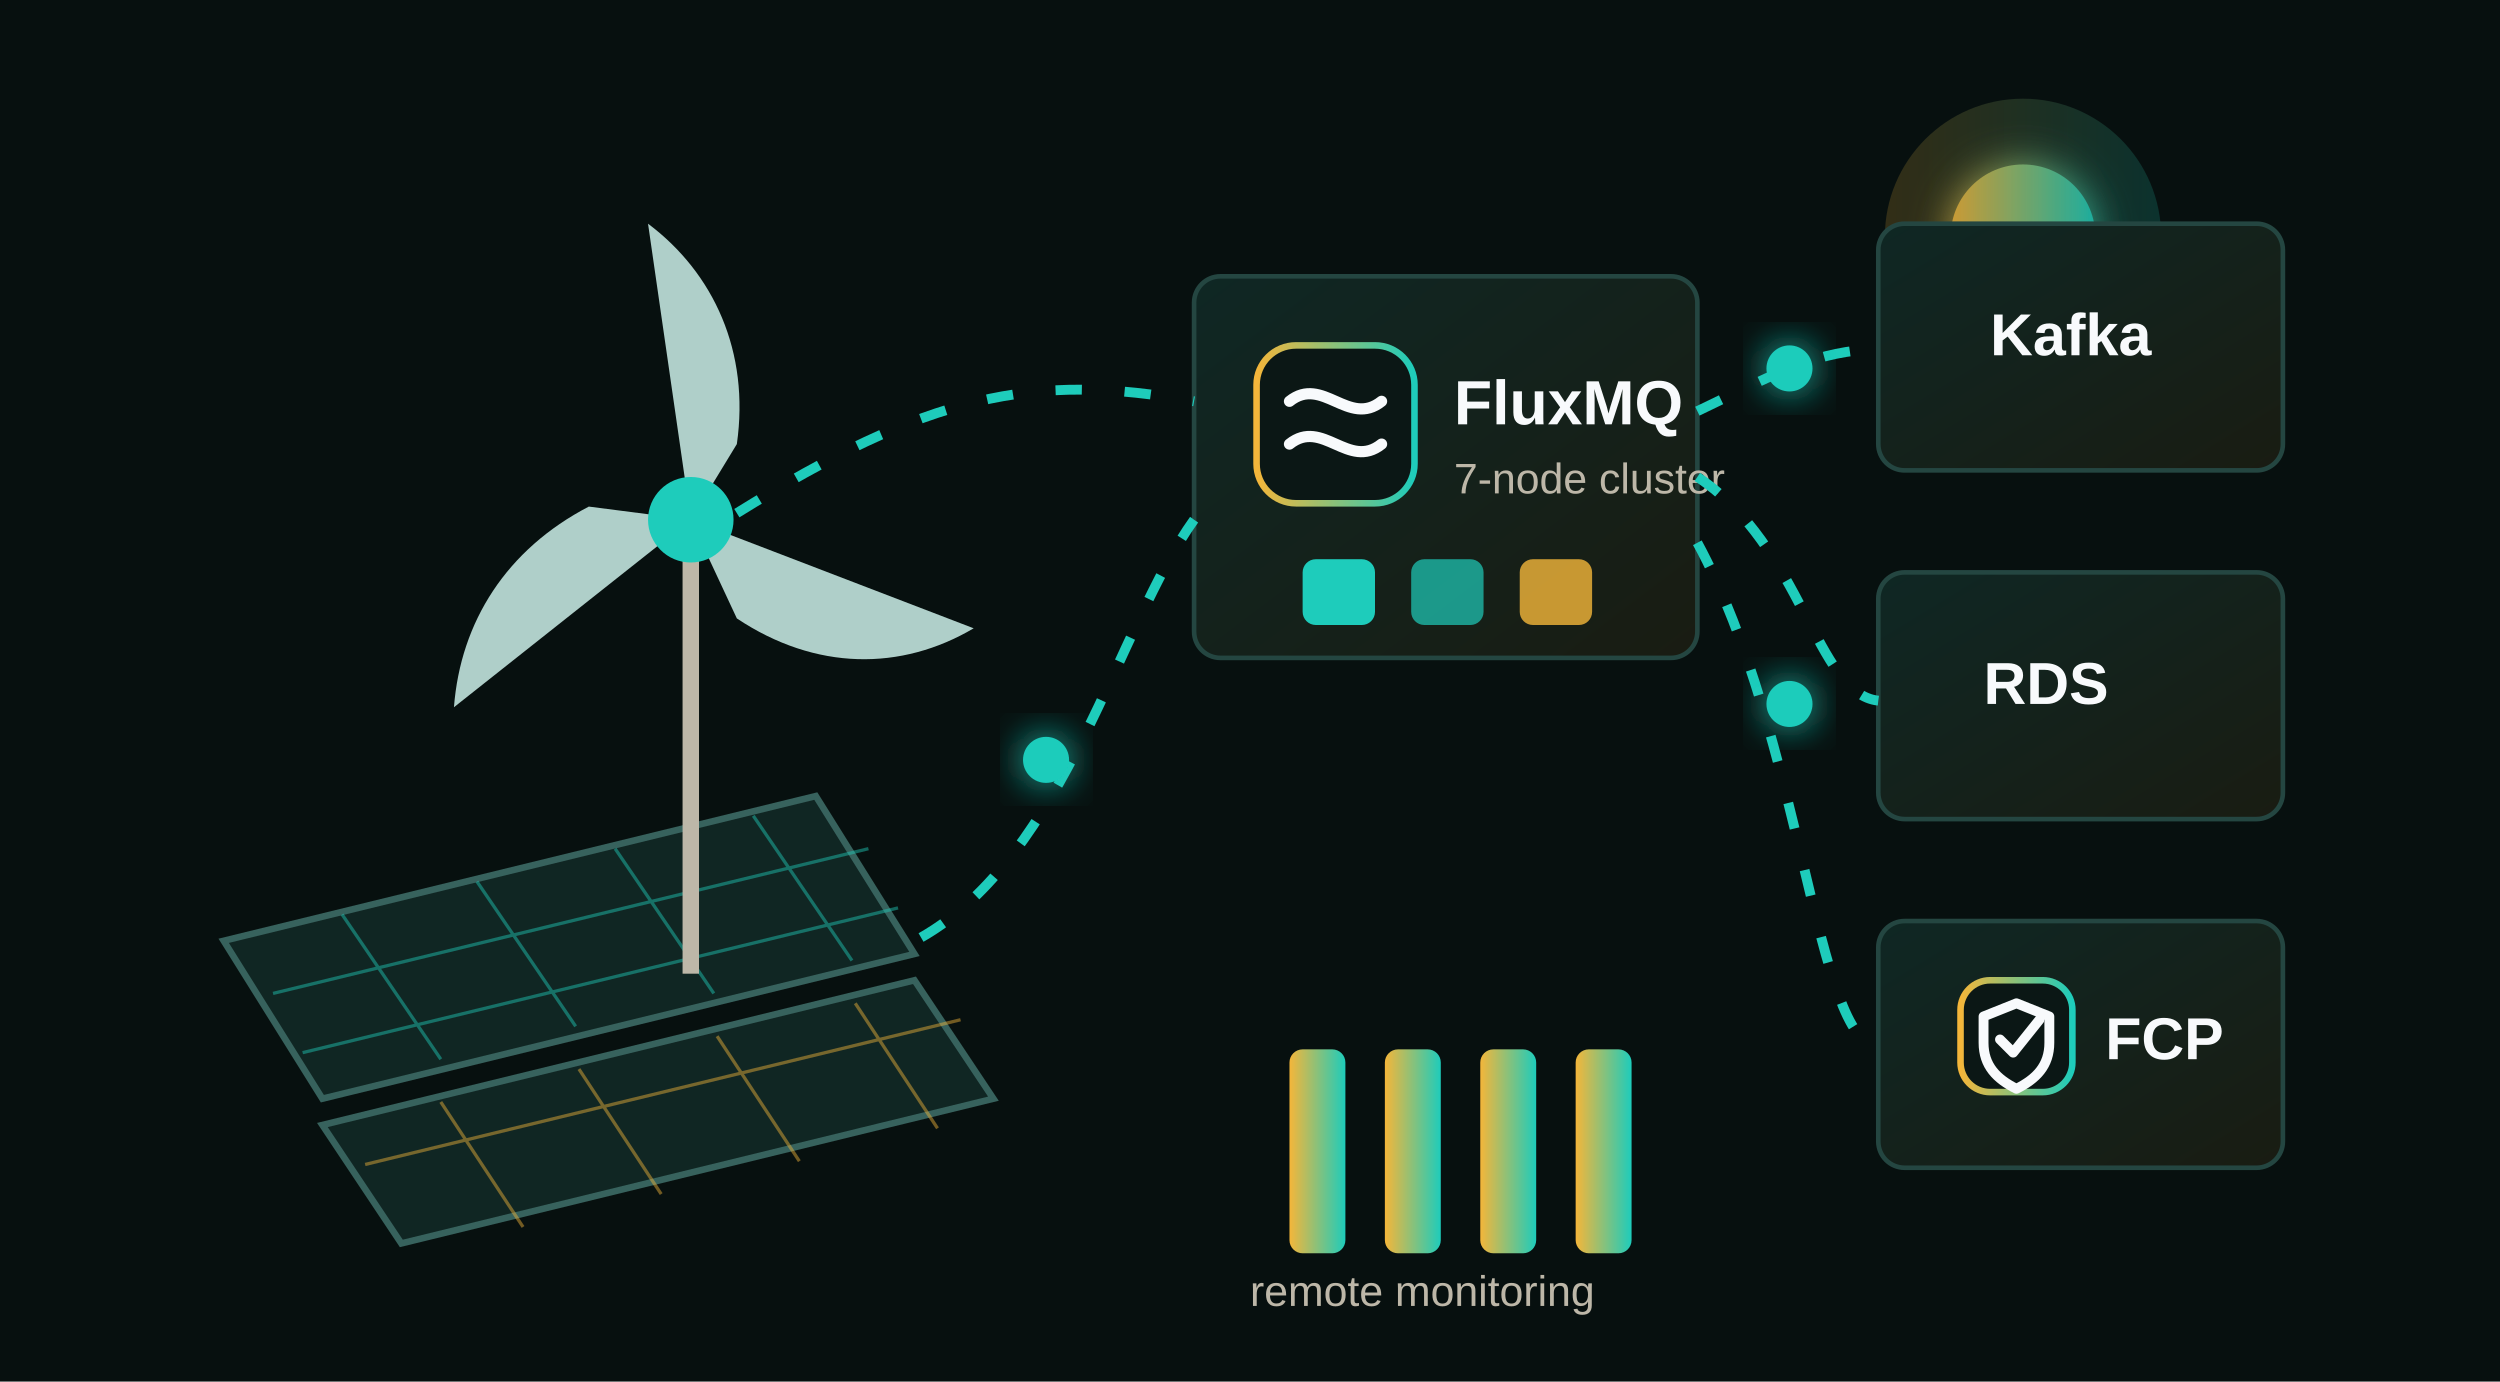
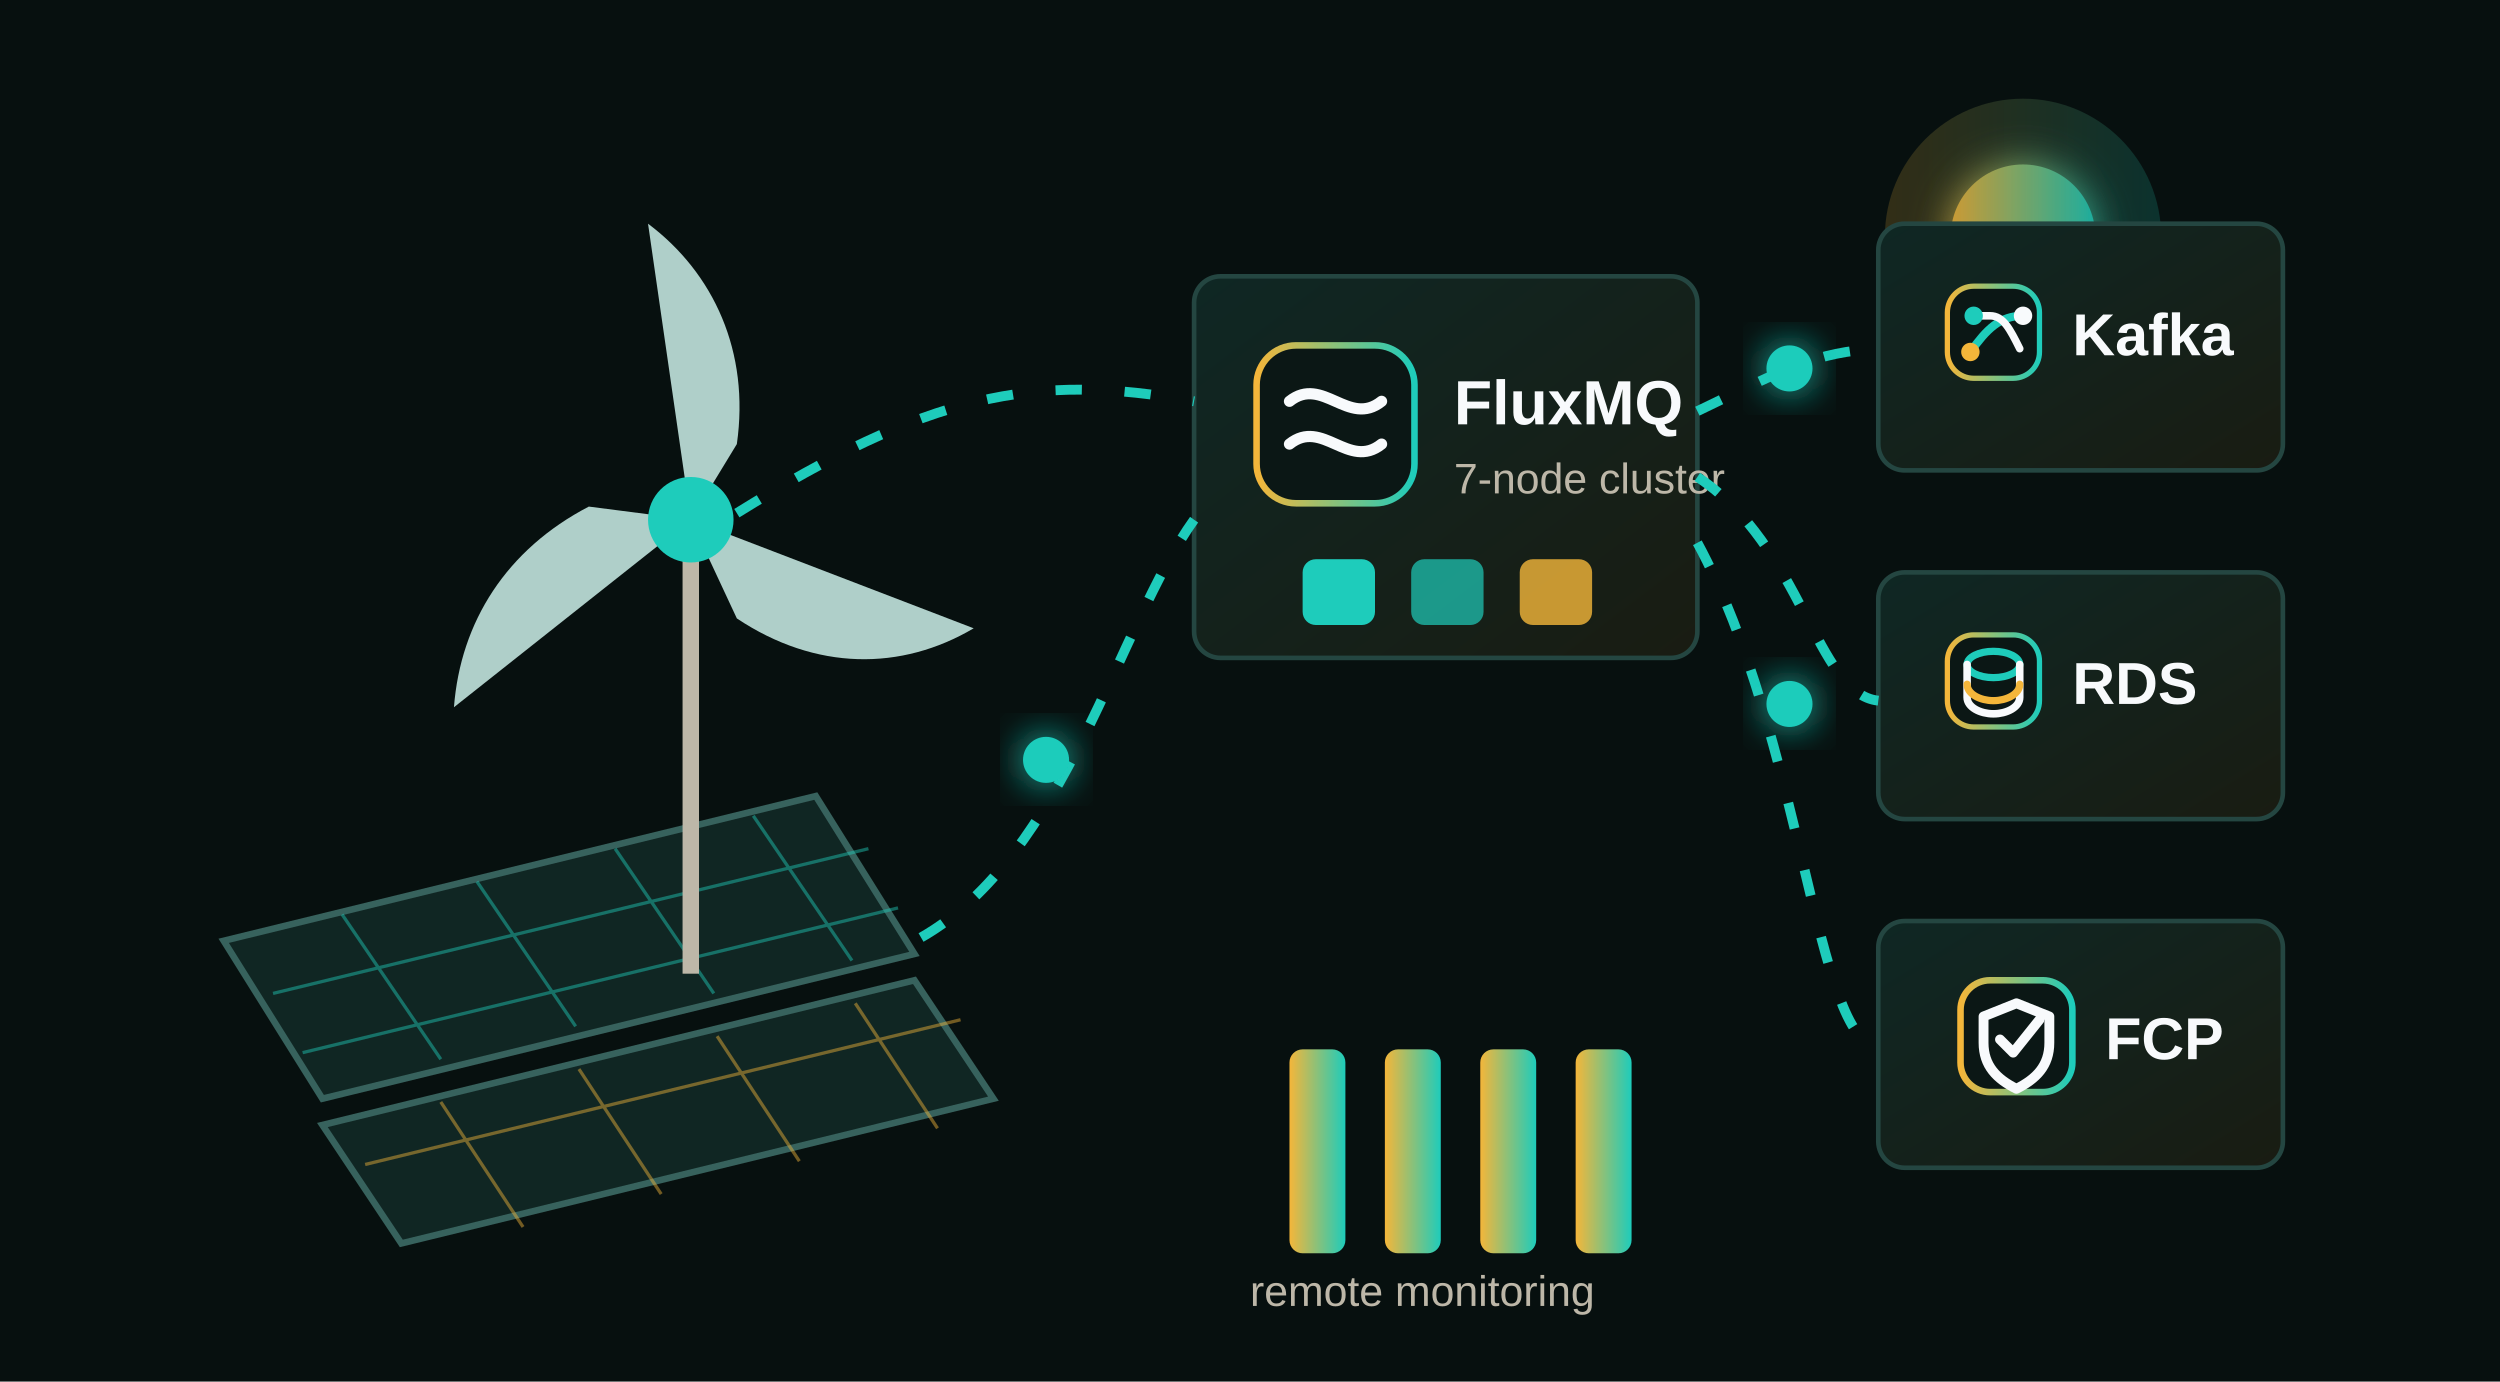
<svg xmlns="http://www.w3.org/2000/svg" viewBox="0 0 760 420" role="img" aria-labelledby="title desc">
  <defs>
    <linearGradient id="sun" x1="0" x2="1">
      <stop offset="0" stop-color="#f4b63a" />
      <stop offset="1" stop-color="#1eccbb" />
    </linearGradient>
    <linearGradient id="panel" x1="0" x2="1" y1="0" y2="1">
      <stop offset="0" stop-color="#0f2724" />
      <stop offset="1" stop-color="#191c12" />
    </linearGradient>
    <filter id="glow" x="-50%" y="-50%" width="200%" height="200%">
      <feGaussianBlur stdDeviation="6" result="blur" />
      <feMerge>
        <feMergeNode in="blur" />
        <feMergeNode in="SourceGraphic" />
      </feMerge>
    </filter>
    <style>
      .bg{fill:#07100f}
      .card{fill:url(#panel);stroke:#244641;stroke-width:1.4}
      .wire{fill:none;stroke:#1eccbb;stroke-width:3;stroke-dasharray:8 13;animation:flow 3.4s linear infinite}
      .wire2{animation-delay:.7s}
      .label{font:600 18px Arial,sans-serif;fill:#f8fafc}
      .small{font:500 13px Arial,sans-serif;fill:#bdb7a8}
      .node{fill:#1eccbb;filter:url(#glow);animation:pulse 2.5s ease-in-out infinite}
      .node2{animation-delay:.8s}
      .blade{fill:#d9fff8;opacity:.8;animation:spin 5s linear infinite;transform-origin:210px 158px}
      .bar{fill:url(#sun);animation:rise 3s ease-in-out infinite alternate}
      .logoBox{fill:#0b1715;stroke:url(#sun);stroke-width:2}
      .logoWave{fill:none;stroke:#f8fafc;stroke-width:3.4;stroke-linecap:round}
      .logoShield{fill:none;stroke:#f8fafc;stroke-width:3;stroke-linejoin:round}
      .logoCheck{fill:none;stroke:#f8fafc;stroke-width:3;stroke-linecap:round;stroke-linejoin:round}
      .logoName{font:700 19px Arial,sans-serif;fill:#f8fafc}
+       .sysBox{fill:#0b1715;stroke:url(#sun);stroke-width:1.6}
+       .sysLine{fill:none;stroke:#f8fafc;stroke-width:2.3;stroke-linecap:round;stroke-linejoin:round}
+       .sysAccent{fill:#1eccbb}
+       .sysGold{fill:#f4b63a}
      @keyframes flow{to{stroke-dashoffset:-84}}
      @keyframes pulse{0%,100%{opacity:.3;r:5}50%{opacity:1;r:9}}
      @keyframes spin{to{transform:rotate(360deg)}}
      @keyframes rise{from{height:20px;transform:translateY(42px)}to{height:62px;transform:translateY(0)}}
    </style>
  </defs>
  <rect class="bg" width="760" height="420" />
  <circle cx="615" cy="72" r="42" fill="url(#sun)" opacity=".18" />
  <circle cx="615" cy="72" r="22" fill="url(#sun)" opacity=".8" filter="url(#glow)" />
  <g>
    <polygon points="68,286 248,242 278,290 98,334" fill="#102623" stroke="#37625d" stroke-width="2" />
    <path d="M104 278l30 44M145 268l30 44M187 258l30 44M229 248l30 44M83 302l181-44M92 320l181-44" stroke="#1eccbb" opacity=".45" />
    <polygon points="98,342 278,298 302,334 122,378" fill="#102623" stroke="#37625d" stroke-width="2" />
    <path d="M134 335l25 38M176 325l25 38M218 315l25 38M260 305l25 38M111 354l181-44" stroke="#f4b63a" opacity=".45" />
  </g>
  <g>
    <line x1="210" y1="158" x2="210" y2="296" stroke="#bdb7a8" stroke-width="5" />
    <path class="blade" d="M210 158l-13-90c20 15 31 39 27 67z" />
    <path class="blade" d="M210 158l86 33c-22 13-48 13-72-3z" />
    <path class="blade" d="M210 158l-72 57c2-26 16-48 41-61z" />
    <circle cx="210" cy="158" r="13" fill="#1eccbb" />
  </g>
  <g>
    <rect class="card" x="363" y="84" width="153" height="116" rx="8" />
    <g transform="translate(382 105)">
      <rect class="logoBox" width="48" height="48" rx="12" />
      <path class="logoWave" d="M10 17c10-8 18 8 28 0" />
      <path class="logoWave" d="M10 30c10-8 18 8 28 0" />
    </g>
    <text class="logoName" x="442" y="129">FluxMQ</text>
    <text class="small" x="442" y="150">7-node cluster</text>
    <rect x="396" y="170" width="22" height="20" rx="4" fill="#1eccbb" />
    <rect x="429" y="170" width="22" height="20" rx="4" fill="#1eccbb" opacity=".7" />
    <rect x="462" y="170" width="22" height="20" rx="4" fill="#f4b63a" opacity=".8" />
  </g>
  <g>
    <rect class="card" x="571" y="68" width="123" height="75" rx="8" />
-     <text class="label" x="605" y="108">Kafka</text>
+     <g transform="translate(592 87)">
+       <rect class="sysBox" width="28" height="28" rx="8" />
+       <path d="M7 20c5-7 9-11 16-11" fill="none" stroke="#1eccbb" stroke-width="2.5" stroke-linecap="round" />
+       <path class="sysLine" d="M8 9h5c4 0 6 4 9 10" />
+       <circle class="sysAccent" cx="8" cy="9" r="2.8" />
+       <circle class="sysGold" cx="7" cy="20" r="2.8" />
+       <circle cx="23" cy="9" r="2.8" fill="#f8fafc" />
+     </g>
+     <text class="label" x="630" y="108">Kafka</text>
    <rect class="card" x="571" y="174" width="123" height="75" rx="8" />
-     <text class="label" x="603" y="214">RDS</text>
+     <g transform="translate(592 193)">
+       <rect class="sysBox" width="28" height="28" rx="8" />
+       <ellipse cx="14" cy="9" rx="8" ry="4" fill="none" stroke="#1eccbb" stroke-width="2.2" />
+       <path class="sysLine" d="M6 9v10c0 3 4 5 8 5s8-2 8-5V9" />
+       <path d="M6 15c0 3 4 5 8 5s8-2 8-5" fill="none" stroke="#f4b63a" stroke-width="2.2" stroke-linecap="round" />
+     </g>
+     <text class="label" x="630" y="214">RDS</text>
    <rect class="card" x="571" y="280" width="123" height="75" rx="8" />
    <g transform="translate(596 298)">
      <rect class="logoBox" width="34" height="34" rx="9" />
      <path class="logoShield" d="M17 7l10 4v8c0 7-4 11-10 14C11 30 7 26 7 19v-8z" />
      <path class="logoCheck" d="M12 18l4 4 8-10" />
    </g>
    <text class="label" x="640" y="322">FCP</text>
  </g>
  <path class="wire" d="M280 285 C324 260 340 190 363 158" />
  <path class="wire wire2" d="M224 156 C282 120 314 113 363 122" />
  <path class="wire" d="M516 125 C543 112 552 107 571 106" />
  <path class="wire wire2" d="M516 145 C548 166 552 211 571 213" />
  <path class="wire" d="M516 165 C548 224 552 318 571 318" />
  <circle class="node" cx="318" cy="231" r="7" />
  <circle class="node node2" cx="544" cy="112" r="7" />
  <circle class="node" cx="544" cy="214" r="7" />
  <g>
    <rect class="bar" x="392" y="319" width="17" height="62" rx="4" />
    <rect class="bar" x="421" y="319" width="17" height="62" rx="4" style="animation-delay:.4s" />
    <rect class="bar" x="450" y="319" width="17" height="62" rx="4" style="animation-delay:.8s" />
    <rect class="bar" x="479" y="319" width="17" height="62" rx="4" style="animation-delay:1.2s" />
    <text class="small" x="380" y="397">remote monitoring</text>
  </g>
</svg>
